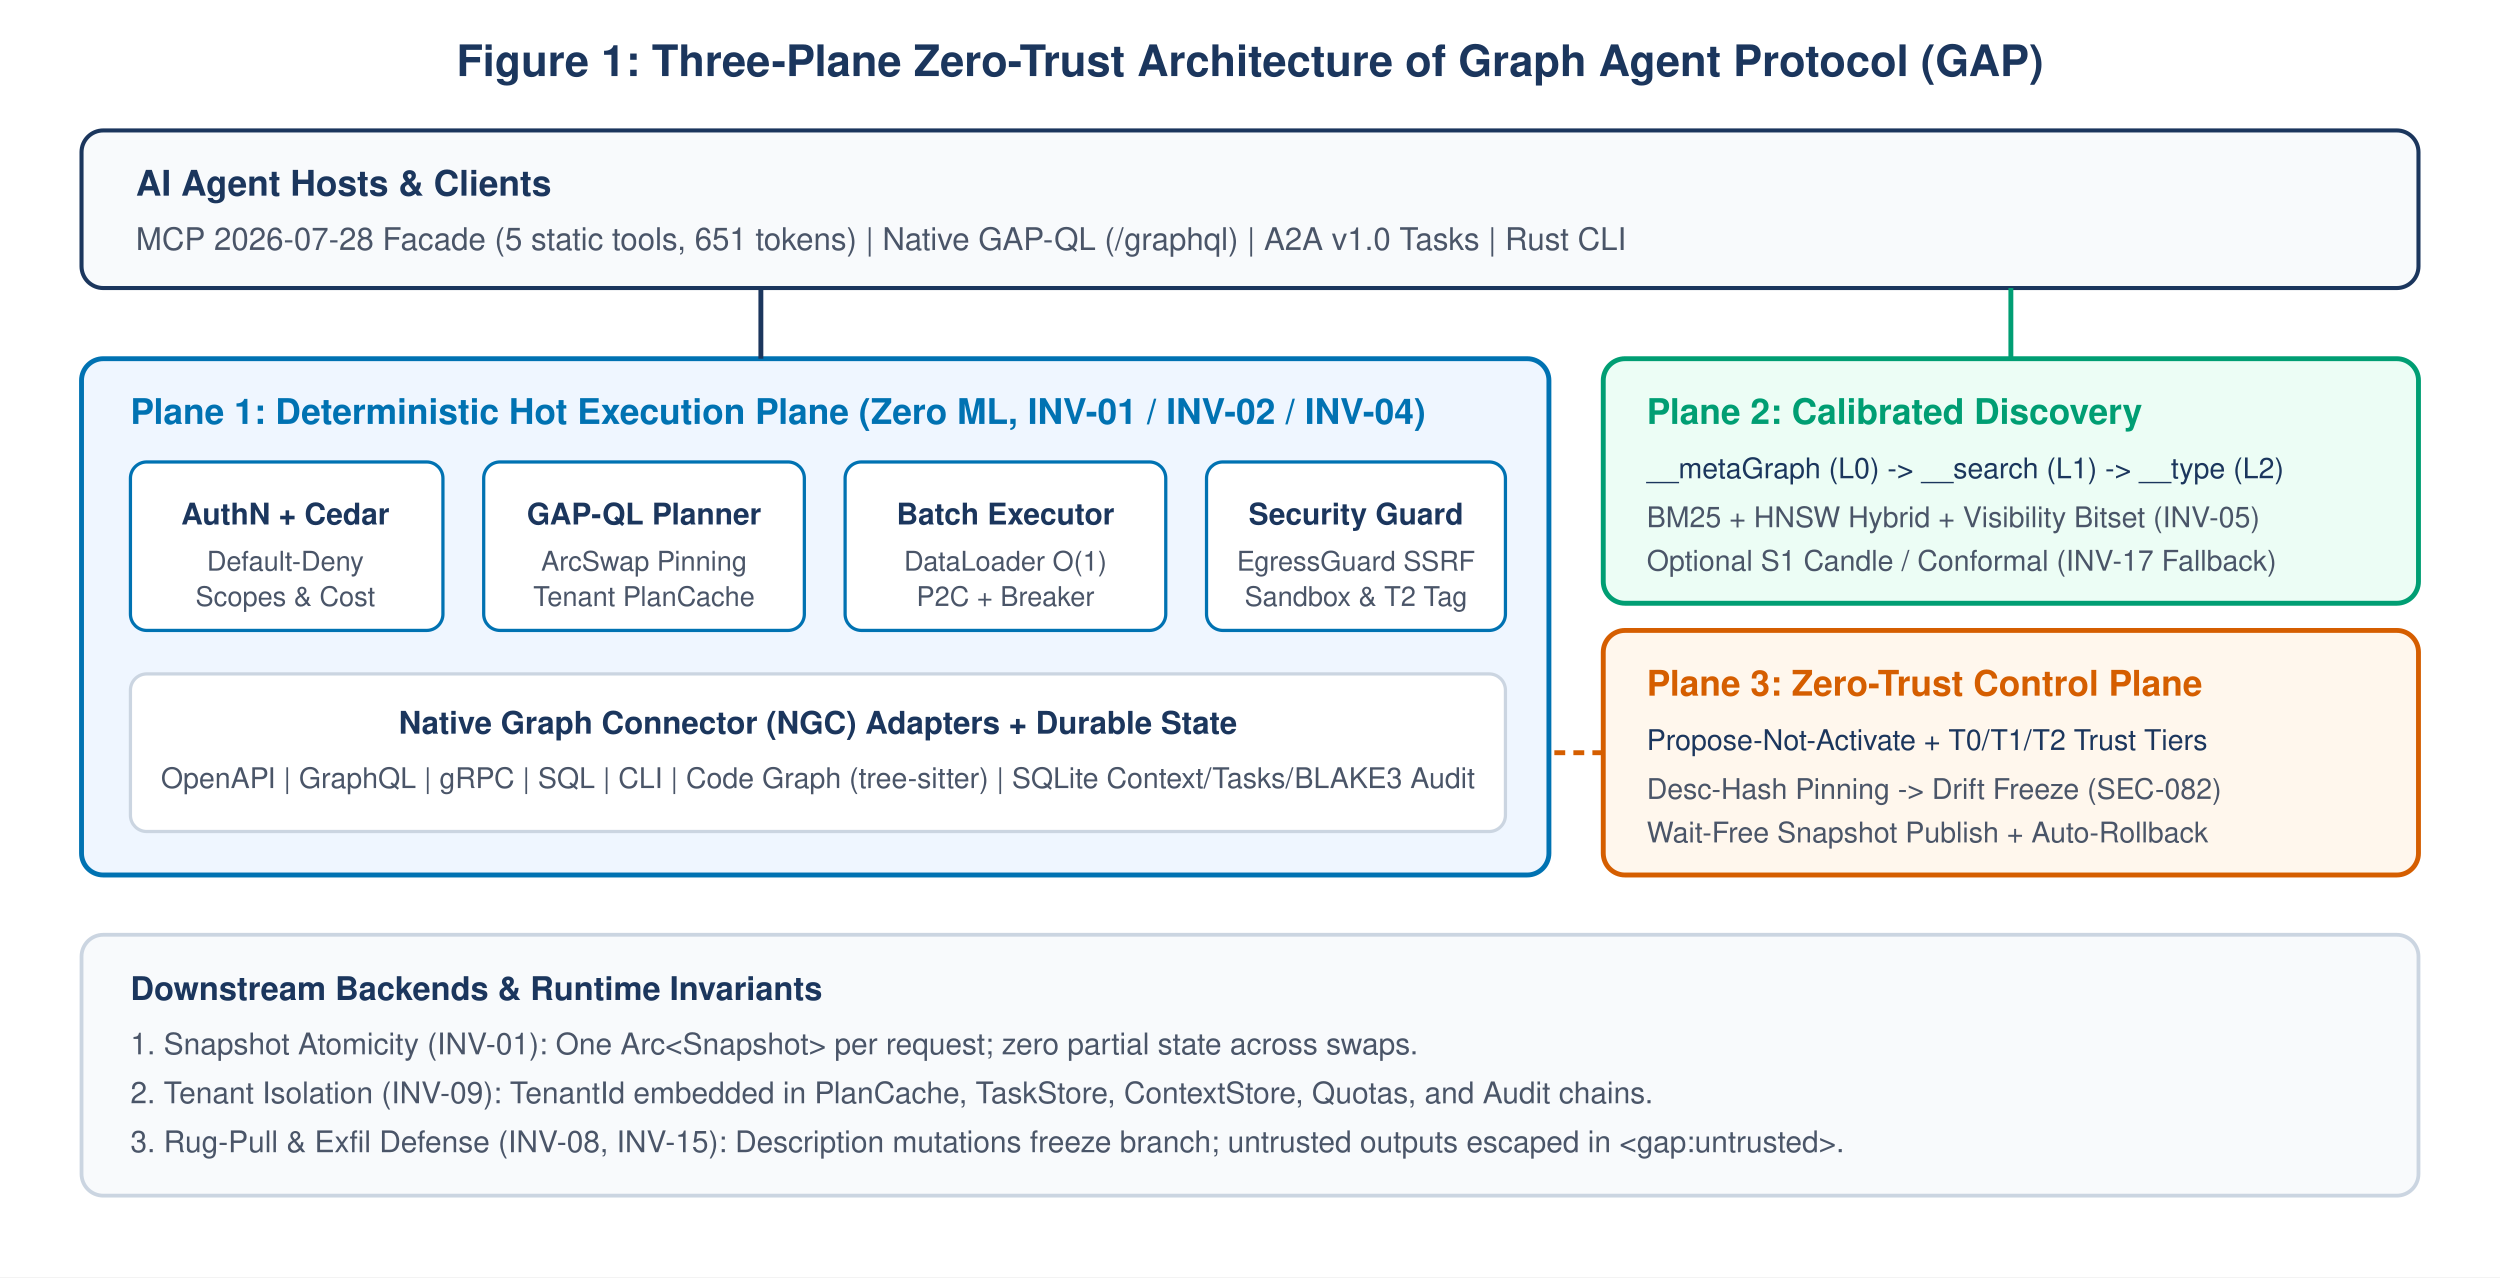
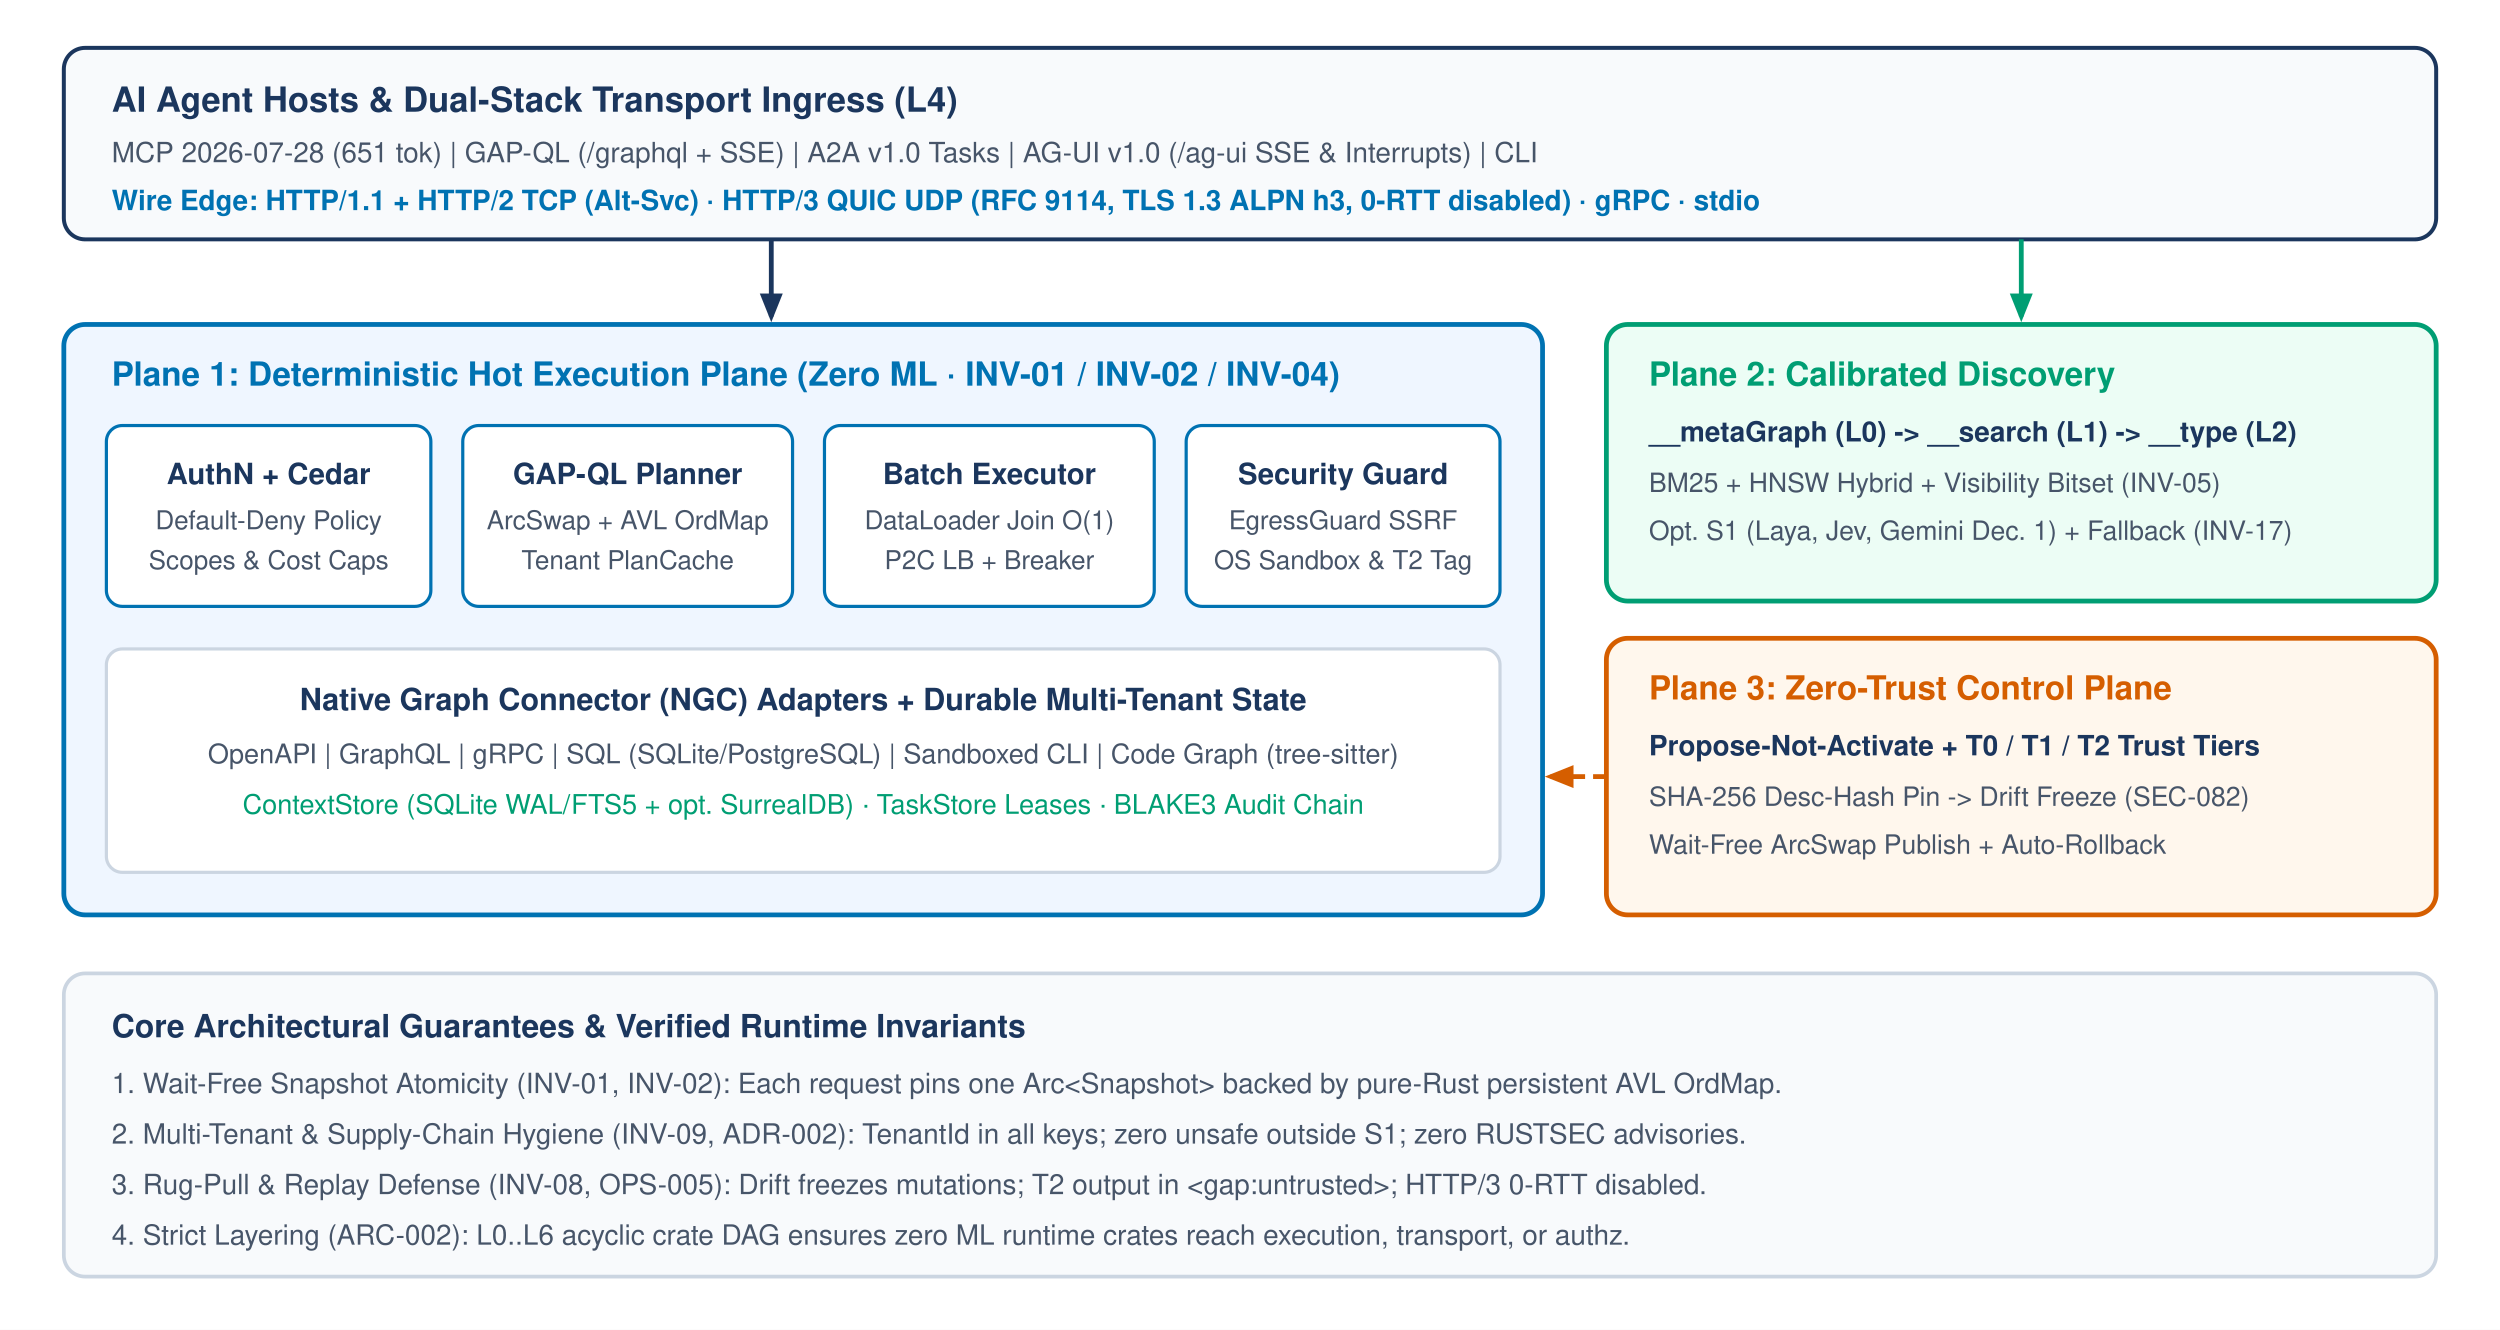
- <svg xmlns="http://www.w3.org/2000/svg" viewBox="0 0 920 470" width="920" height="470" font-family="Helvetica, Arial, sans-serif">
-   <rect x="0" y="0" width="920" height="470" fill="#FFFFFF" />
-   <text x="460" y="28" text-anchor="middle" font-size="16" font-weight="700" fill="#1B365D">Figure 1: Three-Plane Zero-Trust Architecture of Graph Agent Protocol (GAP)</text>
-   <rect x="30" y="48" width="860" height="58" rx="8" fill="#F8FAFC" stroke="#1B365D" stroke-width="1.5" />
-   <text x="50" y="72" font-size="13" font-weight="700" fill="#1B365D">AI Agent Hosts &amp; Clients</text>
-   <text x="50" y="92" font-size="11.5" fill="#4A5568">MCP 2026-07-28 Facade (5 static tools, 651 tokens)  |  Native GAP-QL (/graphql)  |  A2A v1.0 Tasks  |  Rust CLI</text>
-   <rect x="30" y="132" width="540" height="190" rx="8" fill="#EFF6FF" stroke="#0072B2" stroke-width="1.8" />
-   <text x="48" y="156" font-size="13" font-weight="700" fill="#0072B2">Plane 1: Deterministic Hot Execution Plane (Zero ML, INV-01 / INV-02 / INV-04)</text>
-   <rect x="48" y="170" width="115" height="62" rx="6" fill="#FFFFFF" stroke="#0072B2" stroke-width="1.2" />
-   <text x="105" y="193" text-anchor="middle" font-size="11" font-weight="700" fill="#1B365D">AuthN + Cedar</text>
-   <text x="105" y="210" text-anchor="middle" font-size="10" fill="#4A5568">Default-Deny</text>
-   <text x="105" y="223" text-anchor="middle" font-size="10" fill="#4A5568">Scopes &amp; Cost</text>
-   <rect x="178" y="170" width="118" height="62" rx="6" fill="#FFFFFF" stroke="#0072B2" stroke-width="1.2" />
-   <text x="237" y="193" text-anchor="middle" font-size="11" font-weight="700" fill="#1B365D">GAP-QL Planner</text>
-   <text x="237" y="210" text-anchor="middle" font-size="10" fill="#4A5568">ArcSwap Pinning</text>
-   <text x="237" y="223" text-anchor="middle" font-size="10" fill="#4A5568">Tenant PlanCache</text>
-   <rect x="311" y="170" width="118" height="62" rx="6" fill="#FFFFFF" stroke="#0072B2" stroke-width="1.2" />
-   <text x="370" y="193" text-anchor="middle" font-size="11" font-weight="700" fill="#1B365D">Batch Executor</text>
-   <text x="370" y="210" text-anchor="middle" font-size="10" fill="#4A5568">DataLoader O(1)</text>
-   <text x="370" y="223" text-anchor="middle" font-size="10" fill="#4A5568">P2C + Breaker</text>
-   <rect x="444" y="170" width="110" height="62" rx="6" fill="#FFFFFF" stroke="#0072B2" stroke-width="1.2" />
-   <text x="499" y="193" text-anchor="middle" font-size="11" font-weight="700" fill="#1B365D">Security Guard</text>
-   <text x="499" y="210" text-anchor="middle" font-size="10" fill="#4A5568">EgressGuard SSRF</text>
-   <text x="499" y="223" text-anchor="middle" font-size="10" fill="#4A5568">Sandbox &amp; T2 Tag</text>
-   <rect x="48" y="248" width="506" height="58" rx="6" fill="#FFFFFF" stroke="#CBD5E1" stroke-width="1.2" />
-   <text x="301" y="270" text-anchor="middle" font-size="11.5" font-weight="700" fill="#1B365D">Native Graph Connector (NGC) Adapters + Durable State</text>
-   <text x="301" y="290" text-anchor="middle" font-size="10.5" fill="#4A5568">OpenAPI  |  GraphQL  |  gRPC  |  SQL  |  CLI  |  Code Graph (tree-sitter)  |  SQLite Context/Tasks/BLAKE3 Audit</text>
-   <rect x="590" y="132" width="300" height="90" rx="8" fill="#ECFDF5" stroke="#009E73" stroke-width="1.8" />
-   <text x="606" y="156" font-size="13" font-weight="700" fill="#009E73">Plane 2: Calibrated Discovery</text>
-   <text x="606" y="176" font-size="10.5" fill="#1B365D">__metaGraph (L0) -&gt; __search (L1) -&gt; __type (L2)</text>
-   <text x="606" y="194" font-size="10.5" fill="#4A5568">BM25 + HNSW Hybrid + Visibility Bitset (INV-05)</text>
-   <text x="606" y="210" font-size="10.5" fill="#4A5568">Optional S1 Candle / Conformal (INV-17 Fallback)</text>
-   <rect x="590" y="232" width="300" height="90" rx="8" fill="#FFF7ED" stroke="#D55E00" stroke-width="1.8" />
-   <text x="606" y="256" font-size="13" font-weight="700" fill="#D55E00">Plane 3: Zero-Trust Control Plane</text>
-   <text x="606" y="276" font-size="10.5" fill="#1B365D">Propose-Not-Activate + T0/T1/T2 Trust Tiers</text>
-   <text x="606" y="294" font-size="10.5" fill="#4A5568">Desc-Hash Pinning -&gt; Drift Freeze (SEC-082)</text>
-   <text x="606" y="310" font-size="10.5" fill="#4A5568">Wait-Free Snapshot Publish + Auto-Rollback</text>
-   <rect x="30" y="344" width="860" height="96" rx="8" fill="#F8FAFC" stroke="#CBD5E1" stroke-width="1.4" />
-   <text x="48" y="368" font-size="12" font-weight="700" fill="#1B365D">Downstream Backends &amp; Runtime Invariants</text>
-   <text x="48" y="388" font-size="11" fill="#4A5568">1. Snapshot Atomicity (INV-01): One Arc&lt;Snapshot&gt; per request; zero partial state across swaps.</text>
-   <text x="48" y="406" font-size="11" fill="#4A5568">2. Tenant Isolation (INV-09): TenantId embedded in PlanCache, TaskStore, ContextStore, Quotas, and Audit chains.</text>
-   <text x="48" y="424" font-size="11" fill="#4A5568">3. Rug-Pull &amp; Exfil Defense (INV-08, INV-15): Description mutations freeze branch; untrusted outputs escaped in &lt;gap:untrusted&gt;.</text>
-   <line x1="280" y1="106" x2="280" y2="132" stroke="#1B365D" stroke-width="1.8" />
-   <line x1="740" y1="106" x2="740" y2="132" stroke="#009E73" stroke-width="1.8" />
-   <line x1="590" y1="277" x2="570" y2="277" stroke="#D55E00" stroke-width="1.8" stroke-dasharray="4 3" />
+ <svg xmlns="http://www.w3.org/2000/svg" viewBox="0 0 940 500" width="940" height="500" font-family="Helvetica, Arial, sans-serif">
+   <defs>
+     <marker id="arr-navy" viewBox="0 0 10 10" refX="8" refY="5" markerWidth="6" markerHeight="6" orient="auto-start-reverse">
+       <path d="M 0 1 L 10 5 L 0 9 z" fill="#1B365D" />
+     </marker>
+     <marker id="arr-teal" viewBox="0 0 10 10" refX="8" refY="5" markerWidth="6" markerHeight="6" orient="auto-start-reverse">
+       <path d="M 0 1 L 10 5 L 0 9 z" fill="#009E73" />
+     </marker>
+     <marker id="arr-orange" viewBox="0 0 10 10" refX="8" refY="5" markerWidth="6" markerHeight="6" orient="auto-start-reverse">
+       <path d="M 0 1 L 10 5 L 0 9 z" fill="#D55E00" />
+     </marker>
+   </defs>
+   <rect x="0" y="0" width="940" height="500" fill="#FFFFFF" />
+   <rect x="24" y="18" width="892" height="72" rx="8" fill="#F8FAFC" stroke="#1B365D" stroke-width="1.5" />
+   <text x="42" y="42" font-size="13" font-weight="700" fill="#1B365D">AI Agent Hosts &amp; Dual-Stack Transport Ingress (L4)</text>
+   <text x="42" y="61" font-size="10.5" fill="#475569">MCP 2026-07-28 (651 tok)  |  GAP-QL (/graphql + SSE)  |  A2A v1.0 Tasks  |  AG-UI v1.0 (/ag-ui SSE &amp; Interrupts)  |  CLI</text>
+   <text x="42" y="79" font-size="10.5" font-weight="600" fill="#0072B2">Wire Edge: HTTP/1.1 + HTTP/2 TCP (Alt-Svc)  ·  HTTP/3 QUIC UDP (RFC 9114, TLS 1.3 ALPN h3, 0-RTT disabled)  ·  gRPC  ·  stdio</text>
+   <rect x="24" y="122" width="556" height="222" rx="8" fill="#EFF6FF" stroke="#0072B2" stroke-width="1.8" />
+   <text x="42" y="145" font-size="12.5" font-weight="700" fill="#0072B2">Plane 1: Deterministic Hot Execution Plane (Zero ML · INV-01 / INV-02 / INV-04)</text>
+   <rect x="40" y="160" width="122" height="68" rx="6" fill="#FFFFFF" stroke="#0072B2" stroke-width="1.2" />
+   <text x="101" y="182" text-anchor="middle" font-size="11" font-weight="700" fill="#1B365D">AuthN + Cedar</text>
+   <text x="101" y="199" text-anchor="middle" font-size="9.8" fill="#475569">Default-Deny Policy</text>
+   <text x="101" y="214" text-anchor="middle" font-size="9.8" fill="#475569">Scopes &amp; Cost Caps</text>
+   <rect x="174" y="160" width="124" height="68" rx="6" fill="#FFFFFF" stroke="#0072B2" stroke-width="1.2" />
+   <text x="236" y="182" text-anchor="middle" font-size="11" font-weight="700" fill="#1B365D">GAP-QL Planner</text>
+   <text x="236" y="199" text-anchor="middle" font-size="9.8" fill="#475569">ArcSwap + AVL OrdMap</text>
+   <text x="236" y="214" text-anchor="middle" font-size="9.8" fill="#475569">Tenant PlanCache</text>
+   <rect x="310" y="160" width="124" height="68" rx="6" fill="#FFFFFF" stroke="#0072B2" stroke-width="1.2" />
+   <text x="372" y="182" text-anchor="middle" font-size="11" font-weight="700" fill="#1B365D">Batch Executor</text>
+   <text x="372" y="199" text-anchor="middle" font-size="9.8" fill="#475569">DataLoader Join O(1)</text>
+   <text x="372" y="214" text-anchor="middle" font-size="9.8" fill="#475569">P2C LB + Breaker</text>
+   <rect x="446" y="160" width="118" height="68" rx="6" fill="#FFFFFF" stroke="#0072B2" stroke-width="1.2" />
+   <text x="505" y="182" text-anchor="middle" font-size="11" font-weight="700" fill="#1B365D">Security Guard</text>
+   <text x="505" y="199" text-anchor="middle" font-size="9.8" fill="#475569">EgressGuard SSRF</text>
+   <text x="505" y="214" text-anchor="middle" font-size="9.8" fill="#475569">OS Sandbox &amp; T2 Tag</text>
+   <rect x="40" y="244" width="524" height="84" rx="6" fill="#FFFFFF" stroke="#CBD5E1" stroke-width="1.2" />
+   <text x="302" y="267" text-anchor="middle" font-size="11.5" font-weight="700" fill="#1B365D">Native Graph Connector (NGC) Adapters + Durable Multi-Tenant State</text>
+   <text x="302" y="287" text-anchor="middle" font-size="10.2" fill="#475569">OpenAPI  |  GraphQL  |  gRPC  |  SQL (SQLite/PostgreSQL)  |  Sandboxed CLI  |  Code Graph (tree-sitter)</text>
+   <text x="302" y="306" text-anchor="middle" font-size="10.2" fill="#009E73">ContextStore (SQLite WAL/FTS5 + opt. SurrealDB)  ·  TaskStore Leases  ·  BLAKE3 Audit Chain</text>
+   <rect x="604" y="122" width="312" height="104" rx="8" fill="#ECFDF5" stroke="#009E73" stroke-width="1.8" />
+   <text x="620" y="145" font-size="12.5" font-weight="700" fill="#009E73">Plane 2: Calibrated Discovery</text>
+   <text x="620" y="166" font-size="10.5" font-weight="600" fill="#1B365D">__metaGraph (L0) -&gt; __search (L1) -&gt; __type (L2)</text>
+   <text x="620" y="185" font-size="10" fill="#475569">BM25 + HNSW Hybrid + Visibility Bitset (INV-05)</text>
+   <text x="620" y="203" font-size="10" fill="#475569">Opt. S1 (Laya, Jev, Gemini Dec. 1) + Fallback (INV-17)</text>
+   <rect x="604" y="240" width="312" height="104" rx="8" fill="#FFF7ED" stroke="#D55E00" stroke-width="1.8" />
+   <text x="620" y="263" font-size="12.5" font-weight="700" fill="#D55E00">Plane 3: Zero-Trust Control Plane</text>
+   <text x="620" y="284" font-size="10.5" font-weight="600" fill="#1B365D">Propose-Not-Activate + T0 / T1 / T2 Trust Tiers</text>
+   <text x="620" y="303" font-size="10" fill="#475569">SHA-256 Desc-Hash Pin -&gt; Drift Freeze (SEC-082)</text>
+   <text x="620" y="321" font-size="10" fill="#475569">Wait-Free ArcSwap Publish + Auto-Rollback</text>
+   <rect x="24" y="366" width="892" height="114" rx="8" fill="#F8FAFC" stroke="#CBD5E1" stroke-width="1.4" />
+   <text x="42" y="390" font-size="12" font-weight="700" fill="#1B365D">Core Architectural Guarantees &amp; Verified Runtime Invariants</text>
+   <text x="42" y="411" font-size="10.5" fill="#475569">1. Wait-Free Snapshot Atomicity (INV-01, INV-02): Each request pins one Arc&lt;Snapshot&gt; backed by pure-Rust persistent AVL OrdMap.</text>
+   <text x="42" y="430" font-size="10.5" fill="#475569">2. Multi-Tenant &amp; Supply-Chain Hygiene (INV-09, ADR-002): TenantId in all keys; zero unsafe outside S1; zero RUSTSEC advisories.</text>
+   <text x="42" y="449" font-size="10.5" fill="#475569">3. Rug-Pull &amp; Replay Defense (INV-08, OPS-005): Drift freezes mutations; T2 output in &lt;gap:untrusted&gt;; HTTP/3 0-RTT disabled.</text>
+   <text x="42" y="468" font-size="10.5" fill="#475569">4. Strict Layering (ARC-002): L0..L6 acyclic crate DAG ensures zero ML runtime crates reach execution, transport, or authz.</text>
+   <line x1="290" y1="90" x2="290" y2="119" stroke="#1B365D" stroke-width="1.8" marker-end="url(#arr-navy)" />
+   <line x1="760" y1="90" x2="760" y2="119" stroke="#009E73" stroke-width="1.8" marker-end="url(#arr-teal)" />
+   <line x1="604" y1="292" x2="583" y2="292" stroke="#D55E00" stroke-width="1.8" stroke-dasharray="5 3" marker-end="url(#arr-orange)" />
</svg>
